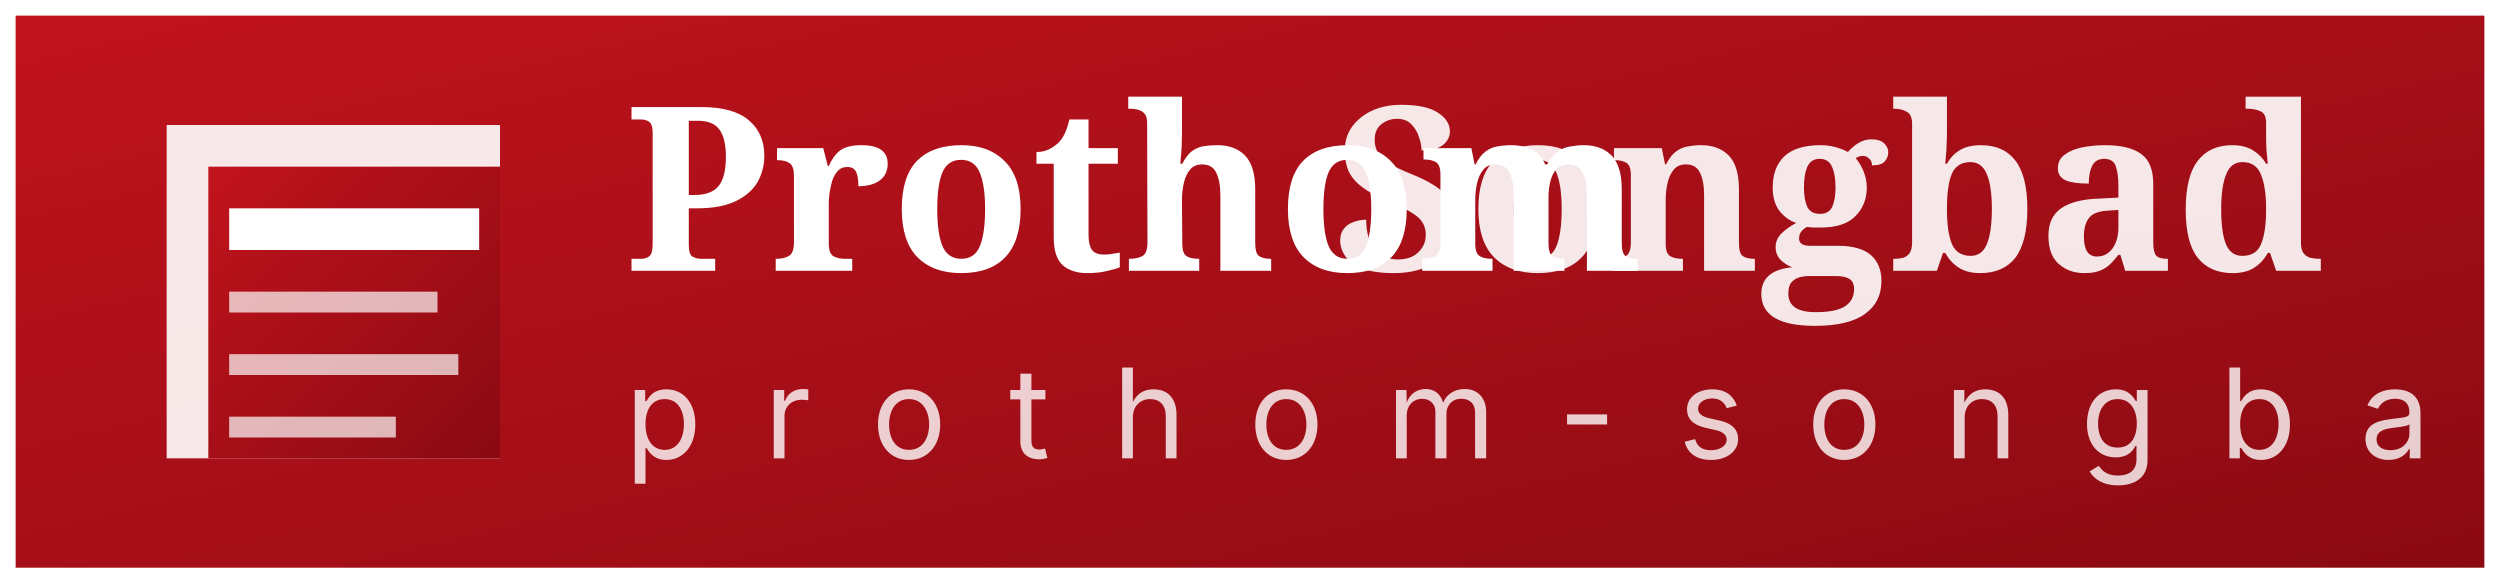
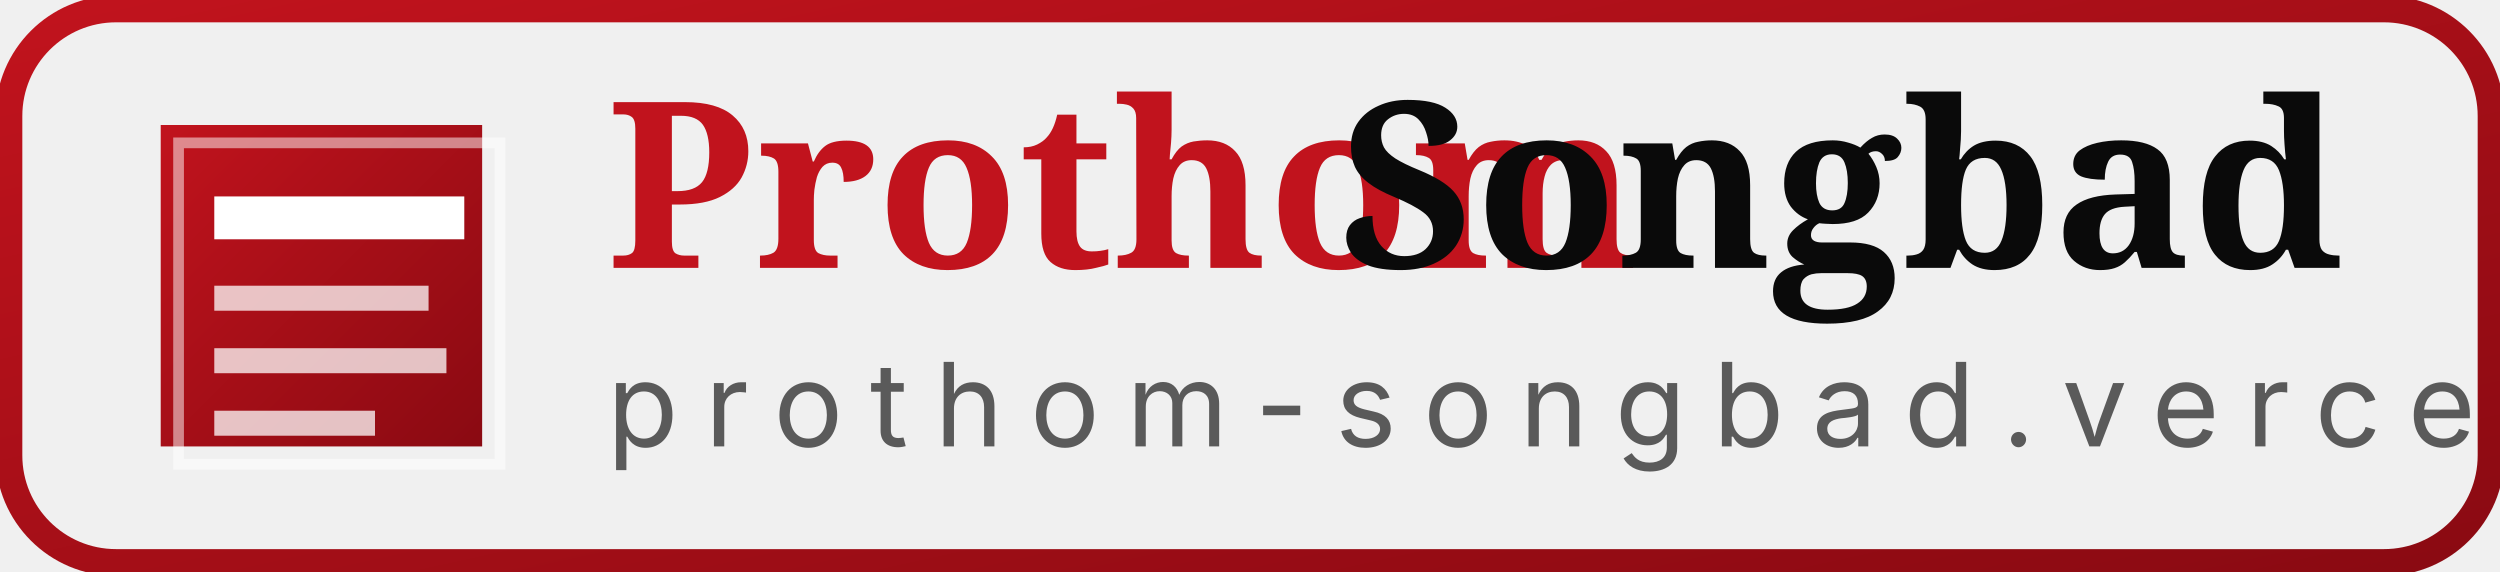
- <svg xmlns="http://www.w3.org/2000/svg" viewBox="0 0 120 28" width="120" height="28" role="img" aria-label="Prothom Songbad">
+ <svg xmlns="http://www.w3.org/2000/svg" viewBox="0 0 140 32" width="140" height="32" role="img" aria-label="Prothom Songbad">
  <defs>
    <linearGradient id="bgGrad" x1="0" y1="0" x2="1" y2="1">
      <stop offset="0%" stop-color="#c1131d" />
      <stop offset="100%" stop-color="#8a0a12" />
    </linearGradient>
  </defs>
-   <rect x="0" y="0" width="120" height="28" fill="url(#bgGrad)" />
-   <rect x="0" y="0" width="120" height="28" fill="none" stroke="#ffffff" stroke-width="1.5" />
-   <g transform="translate(6,4)">
-     <rect x="2" y="2" width="16" height="16" fill="#ffffff" opacity="0.9" />
-     <rect x="4" y="4" width="14" height="14" fill="url(#bgGrad)" />
-     <rect x="5" y="6" width="12" height="2" fill="#ffffff" />
-     <rect x="5" y="10" width="10" height="1" fill="#ffffff" opacity="0.7" />
-     <rect x="5" y="13" width="11" height="1" fill="#ffffff" opacity="0.7" />
-     <rect x="5" y="16" width="8" height="1" fill="#ffffff" opacity="0.7" />
+   <rect x="0.5" y="0.5" width="139" height="31" rx="6" ry="6" fill="none" stroke="url(#bgGrad)" stroke-width="1.5" />
+   <g transform="translate(7,5)">
+     <rect x="2" y="2" width="18" height="18" fill="url(#bgGrad)" />
+     <rect x="3" y="3" width="18" height="18" fill="none" stroke="#ffffff" stroke-width="0.6" opacity="0.5" />
+     <rect x="5" y="6" width="14" height="2.4" fill="#ffffff" />
+     <rect x="5" y="11" width="12" height="1.4" fill="#ffffff" opacity="0.75" />
+     <rect x="5" y="14.5" width="13" height="1.4" fill="#ffffff" opacity="0.75" />
+     <rect x="5" y="18" width="9" height="1.4" fill="#ffffff" opacity="0.75" />
  </g>
  <g font-family="'Playfair Display','Georgia',serif" font-weight="900">
-     <text x="30" y="13" font-size="11" fill="#ffffff">Prothom</text>
-     <text x="64" y="13" font-size="11" fill="#ffffff" opacity="0.9">Songbad</text>
+     <text x="34" y="15" font-size="13" fill="#c1131d">Prothom</text>
+     <text x="75" y="15" font-size="13" fill="#0a0a0a">Songbad</text>
  </g>
-   <text x="30" y="22" font-family="'Inter','Helvetica',sans-serif" font-size="6" fill="#ffffff" opacity="0.8" letter-spacing="3">prothom-songbad.vercel.app</text>
+   <text x="34" y="25" font-family="'Inter','Helvetica',sans-serif" font-size="6.5" fill="#5a5a5a" letter-spacing="1.5">prothom-songbad.vercel.app</text>
</svg>
